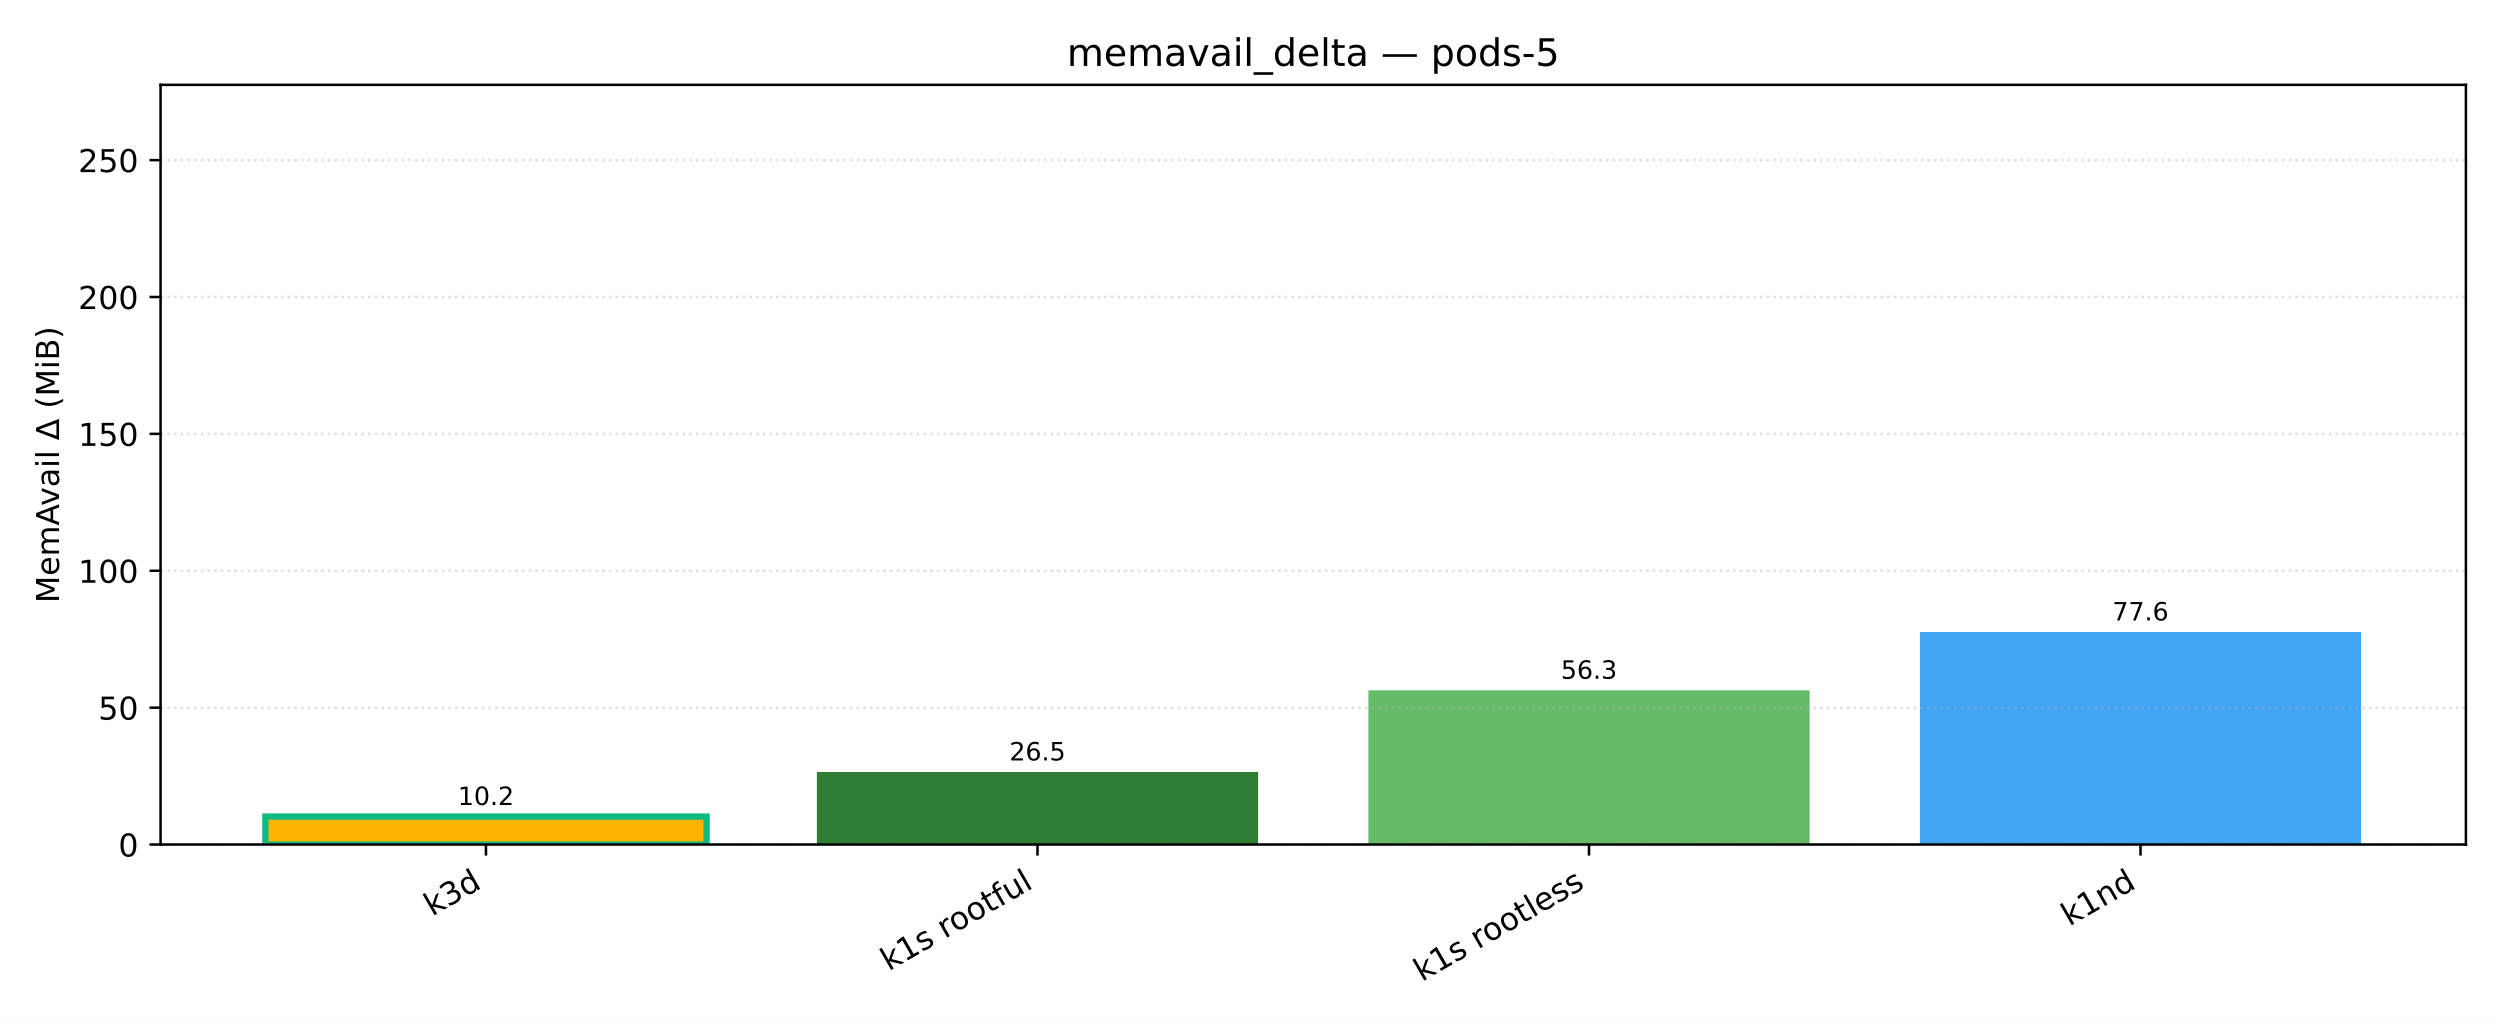
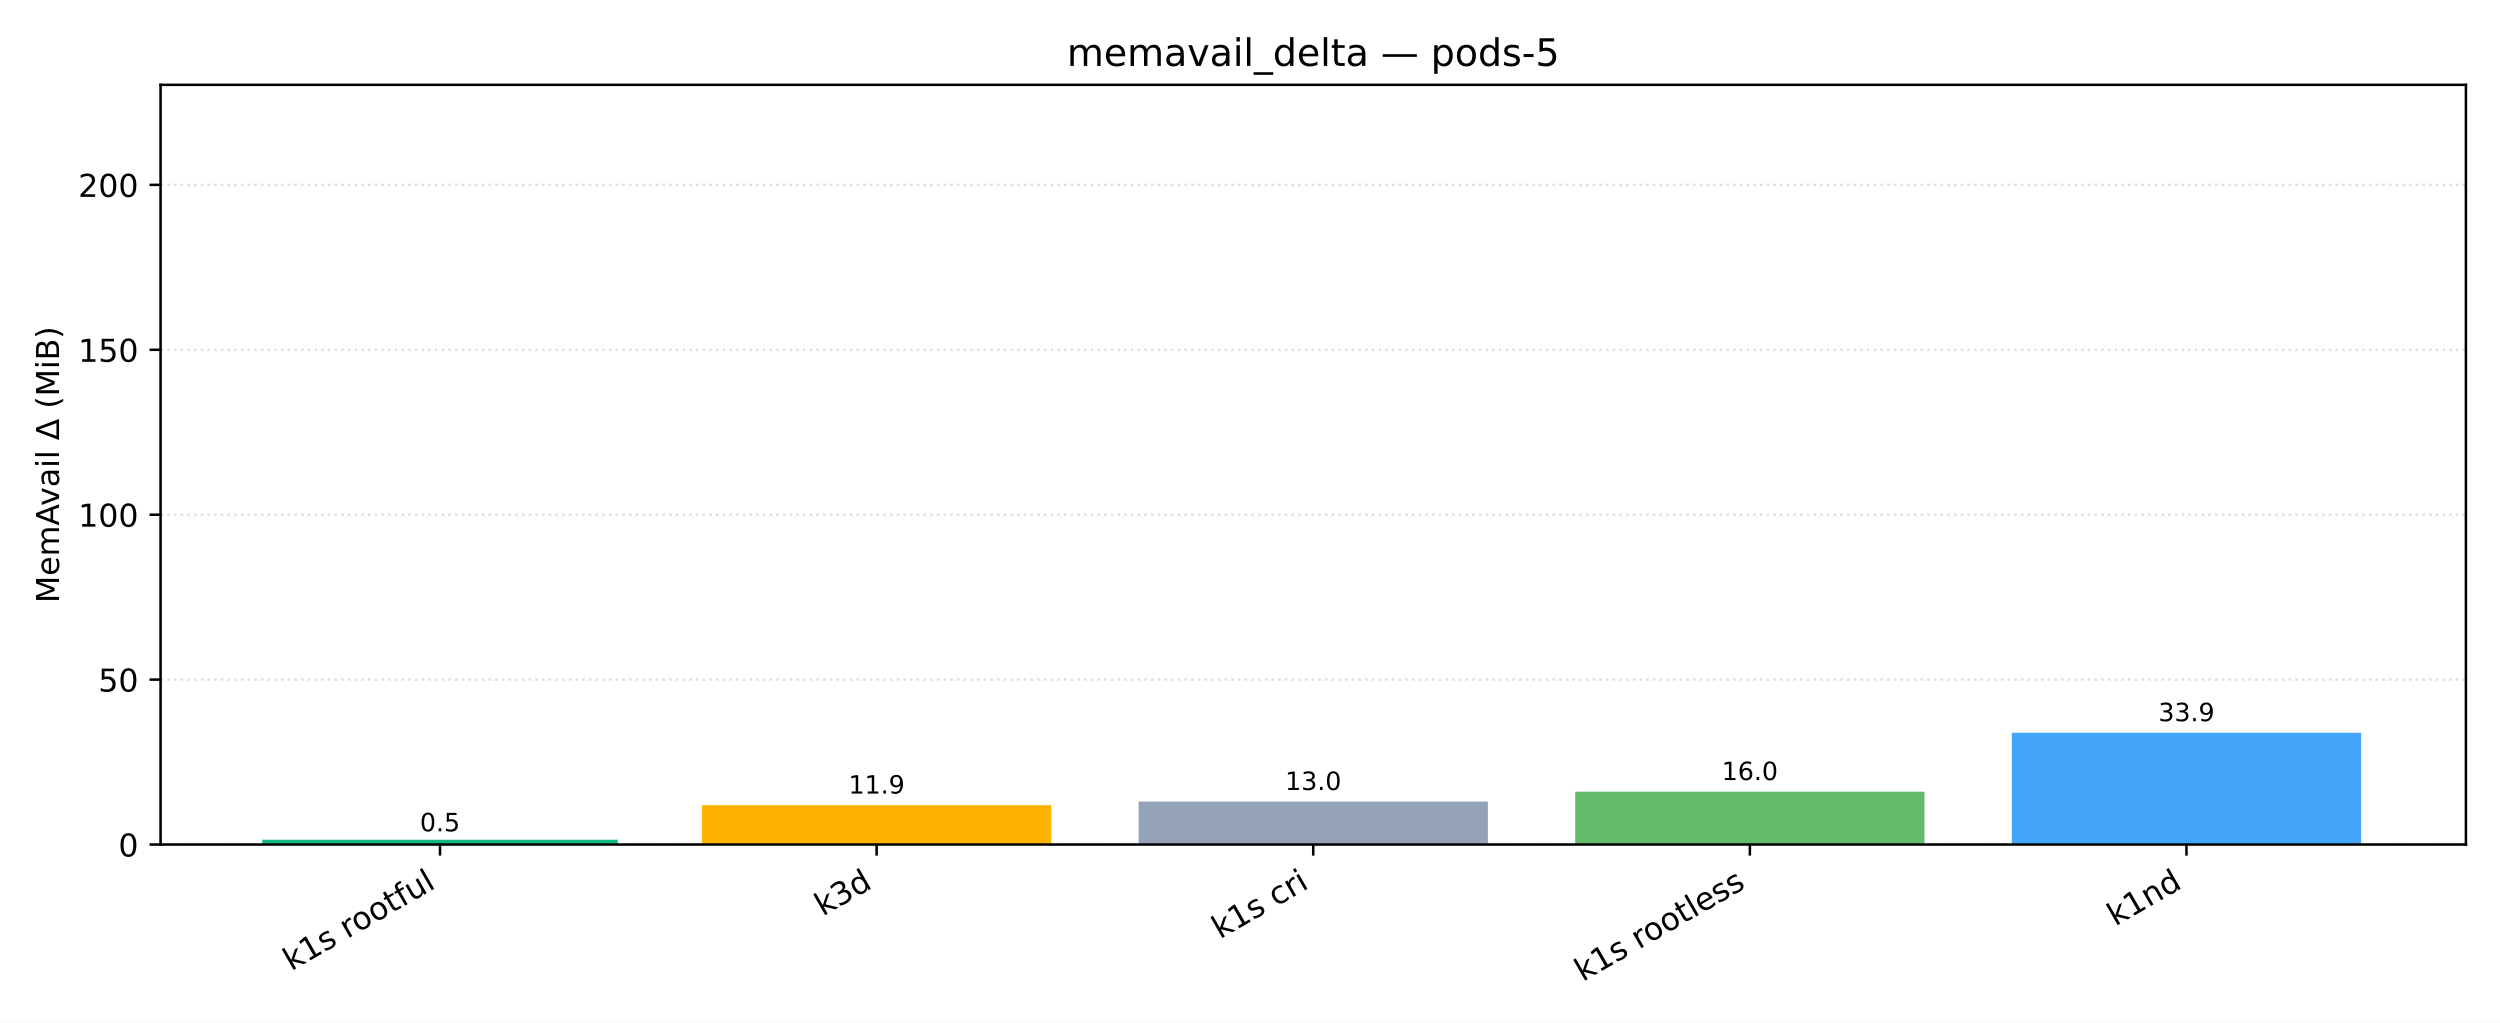
<svg xmlns="http://www.w3.org/2000/svg" xmlns:xlink="http://www.w3.org/1999/xlink" width="792pt" height="324pt" viewBox="0 0 792 324" version="1.1">
  <defs>
    <style type="text/css">*{stroke-linejoin: round; stroke-linecap: butt}</style>
  </defs>
  <g id="figure_1">
    <g id="patch_1">
      <path d="M 0 324  L 792 324  L 792 0  L 0 0  z " style="fill: #ffffff" />
    </g>
    <g id="axes_1">
      <g id="patch_2">
        <path d="M 50.87 267.545  L 781.2 267.545  L 781.2 26.88  L 50.87 26.88  z " style="fill: #ffffff" />
      </g>
      <g id="patch_3">
-         <path d="M 84.067 267.545  L 223.843 267.545  L 223.843 258.687  L 84.067 258.687  z " clip-path="url(#peb762f210e)" style="fill: #ffb300; stroke: #10b981; stroke-width: 2; stroke-linejoin: miter" />
+         <path d="M 84.067 267.545  L 194.723 267.545  L 194.723 267.023  L 84.067 267.023  z " clip-path="url(#pabe91f20bb)" style="fill: #2e7d32; stroke: #10b981; stroke-width: 2; stroke-linejoin: miter" />
      </g>
      <g id="patch_4">
-         <path d="M 258.787 267.545  L 398.563 267.545  L 398.563 244.57  L 258.787 244.57  z " clip-path="url(#peb762f210e)" style="fill: #2e7d32" />
+         <path d="M 222.387 267.545  L 333.043 267.545  L 333.043 255.072  L 222.387 255.072  z " clip-path="url(#pabe91f20bb)" style="fill: #ffb300" />
      </g>
      <g id="patch_5">
-         <path d="M 433.507 267.545  L 573.283 267.545  L 573.283 218.698  L 433.507 218.698  z " clip-path="url(#peb762f210e)" style="fill: #66bb6a" />
+         <path d="M 360.707 267.545  L 471.363 267.545  L 471.363 253.938  L 360.707 253.938  z " clip-path="url(#pabe91f20bb)" style="fill: #94a3b8" />
      </g>
      <g id="patch_6">
-         <path d="M 608.227 267.545  L 748.003 267.545  L 748.003 200.221  L 608.227 200.221  z " clip-path="url(#peb762f210e)" style="fill: #42a5f5" />
+         <path d="M 499.027 267.545  L 609.683 267.545  L 609.683 250.795  L 499.027 250.795  z " clip-path="url(#pabe91f20bb)" style="fill: #66bb6a" />
+       </g>
+       <g id="patch_7">
+         <path d="M 637.347 267.545  L 748.003 267.545  L 748.003 232.138  L 637.347 232.138  z " clip-path="url(#pabe91f20bb)" style="fill: #42a5f5" />
      </g>
      <g id="matplotlib.axis_1">
        <g id="xtick_1">
          <g id="line2d_1">
            <defs>
-               <path id="mb2fb240c3e" d="M 0 0  L 0 3.5  " style="stroke: #000000; stroke-width: 0.8" />
+               <path id="m0e31689d25" d="M 0 0  L 0 3.5  " style="stroke: #000000; stroke-width: 0.8" />
            </defs>
            <g>
-               <use xlink:href="#mb2fb240c3e" x="153.955" y="267.545" style="stroke: #000000; stroke-width: 0.8" />
+               <use xlink:href="#m0e31689d25" x="139.395" y="267.545" style="stroke: #000000; stroke-width: 0.8" />
            </g>
          </g>
          <g id="text_1">
-             <g transform="translate(136.8922 290.3767) rotate(-30) scale(0.1 -0.1)">
+             <g transform="translate(92.26486 307.7361) rotate(-30) scale(0.1 -0.1)">
              <defs>
                <path id="DejaVuSans-6b" d="M 581 4863  L 1159 4863  L 1159 1991  L 2875 3500  L 3609 3500  L 1753 1863  L 3688 0  L 2938 0  L 1159 1709  L 1159 0  L 581 0  L 581 4863  z " transform="scale(0.015625)" />
-                 <path id="DejaVuSans-33" d="M 2597 2516  Q 3050 2419 3304 2112  Q 3559 1806 3559 1356  Q 3559 666 3084 287  Q 2609 -91 1734 -91  Q 1441 -91 1130 -33  Q 819 25 488 141  L 488 750  Q 750 597 1062 519  Q 1375 441 1716 441  Q 2309 441 2620 675  Q 2931 909 2931 1356  Q 2931 1769 2642 2001  Q 2353 2234 1838 2234  L 1294 2234  L 1294 2753  L 1863 2753  Q 2328 2753 2575 2939  Q 2822 3125 2822 3475  Q 2822 3834 2567 4026  Q 2313 4219 1838 4219  Q 1578 4219 1281 4162  Q 984 4106 628 3988  L 628 4550  Q 988 4650 1302 4700  Q 1616 4750 1894 4750  Q 2613 4750 3031 4423  Q 3450 4097 3450 3541  Q 3450 3153 3228 2886  Q 3006 2619 2597 2516  z " transform="scale(0.015625)" />
-                 <path id="DejaVuSans-64" d="M 2906 2969  L 2906 4863  L 3481 4863  L 3481 0  L 2906 0  L 2906 525  Q 2725 213 2448 61  Q 2172 -91 1784 -91  Q 1150 -91 751 415  Q 353 922 353 1747  Q 353 2572 751 3078  Q 1150 3584 1784 3584  Q 2172 3584 2448 3432  Q 2725 3281 2906 2969  z M 947 1747  Q 947 1113 1208 752  Q 1469 391 1925 391  Q 2381 391 2643 752  Q 2906 1113 2906 1747  Q 2906 2381 2643 2742  Q 2381 3103 1925 3103  Q 1469 3103 1208 2742  Q 947 2381 947 1747  z " transform="scale(0.015625)" />
-               </defs>
-               <use xlink:href="#DejaVuSans-6b" />
-               <use xlink:href="#DejaVuSans-33" transform="translate(57.91016 0)" />
-               <use xlink:href="#DejaVuSans-64" transform="translate(121.5332 0)" />
-             </g>
-           </g>
-         </g>
-         <g id="xtick_2">
-           <g id="line2d_2">
-             <g>
-               <use xlink:href="#mb2fb240c3e" x="328.675" y="267.545" style="stroke: #000000; stroke-width: 0.8" />
-             </g>
-           </g>
-           <g id="text_2">
-             <g transform="translate(281.545 307.7361) rotate(-30) scale(0.1 -0.1)">
-               <defs>
                <path id="DejaVuSans-31" d="M 794 531  L 1825 531  L 1825 4091  L 703 3866  L 703 4441  L 1819 4666  L 2450 4666  L 2450 531  L 3481 531  L 3481 0  L 794 0  L 794 531  z " transform="scale(0.015625)" />
                <path id="DejaVuSans-73" d="M 2834 3397  L 2834 2853  Q 2591 2978 2328 3040  Q 2066 3103 1784 3103  Q 1356 3103 1142 2972  Q 928 2841 928 2578  Q 928 2378 1081 2264  Q 1234 2150 1697 2047  L 1894 2003  Q 2506 1872 2764 1633  Q 3022 1394 3022 966  Q 3022 478 2636 193  Q 2250 -91 1575 -91  Q 1294 -91 989 -36  Q 684 19 347 128  L 347 722  Q 666 556 975 473  Q 1284 391 1588 391  Q 1994 391 2212 530  Q 2431 669 2431 922  Q 2431 1156 2273 1281  Q 2116 1406 1581 1522  L 1381 1569  Q 847 1681 609 1914  Q 372 2147 372 2553  Q 372 3047 722 3315  Q 1072 3584 1716 3584  Q 2034 3584 2315 3537  Q 2597 3491 2834 3397  z " transform="scale(0.015625)" />
                <path id="DejaVuSans-20" transform="scale(0.015625)" />
                <path id="DejaVuSans-72" d="M 2631 2963  Q 2534 3019 2420 3045  Q 2306 3072 2169 3072  Q 1681 3072 1420 2755  Q 1159 2438 1159 1844  L 1159 0  L 581 0  L 581 3500  L 1159 3500  L 1159 2956  Q 1341 3275 1631 3429  Q 1922 3584 2338 3584  Q 2397 3584 2469 3576  Q 2541 3569 2628 3553  L 2631 2963  z " transform="scale(0.015625)" />
                <path id="DejaVuSans-6f" d="M 1959 3097  Q 1497 3097 1228 2736  Q 959 2375 959 1747  Q 959 1119 1226 758  Q 1494 397 1959 397  Q 2419 397 2687 759  Q 2956 1122 2956 1747  Q 2956 2369 2687 2733  Q 2419 3097 1959 3097  z M 1959 3584  Q 2709 3584 3137 3096  Q 3566 2609 3566 1747  Q 3566 888 3137 398  Q 2709 -91 1959 -91  Q 1206 -91 779 398  Q 353 888 353 1747  Q 353 2609 779 3096  Q 1206 3584 1959 3584  z " transform="scale(0.015625)" />
                <path id="DejaVuSans-74" d="M 1172 4494  L 1172 3500  L 2356 3500  L 2356 3053  L 1172 3053  L 1172 1153  Q 1172 725 1289 603  Q 1406 481 1766 481  L 2356 481  L 2356 0  L 1766 0  Q 1100 0 847 248  Q 594 497 594 1153  L 594 3053  L 172 3053  L 172 3500  L 594 3500  L 594 4494  L 1172 4494  z " transform="scale(0.015625)" />
                <path id="DejaVuSans-66" d="M 2375 4863  L 2375 4384  L 1825 4384  Q 1516 4384 1395 4259  Q 1275 4134 1275 3809  L 1275 3500  L 2222 3500  L 2222 3053  L 1275 3053  L 1275 0  L 697 0  L 697 3053  L 147 3053  L 147 3500  L 697 3500  L 697 3744  Q 697 4328 969 4595  Q 1241 4863 1831 4863  L 2375 4863  z " transform="scale(0.015625)" />
                <path id="DejaVuSans-75" d="M 544 1381  L 544 3500  L 1119 3500  L 1119 1403  Q 1119 906 1312 657  Q 1506 409 1894 409  Q 2359 409 2629 706  Q 2900 1003 2900 1516  L 2900 3500  L 3475 3500  L 3475 0  L 2900 0  L 2900 538  Q 2691 219 2414 64  Q 2138 -91 1772 -91  Q 1169 -91 856 284  Q 544 659 544 1381  z M 1991 3584  L 1991 3584  z " transform="scale(0.015625)" />
                <path id="DejaVuSans-6c" d="M 603 4863  L 1178 4863  L 1178 0  L 603 0  L 603 4863  z " transform="scale(0.015625)" />
              </defs>
              <use xlink:href="#DejaVuSans-6b" />
              <use xlink:href="#DejaVuSans-31" transform="translate(57.91016 0)" />
              <use xlink:href="#DejaVuSans-73" transform="translate(121.5332 0)" />
              <use xlink:href="#DejaVuSans-20" transform="translate(173.6328 0)" />
              <use xlink:href="#DejaVuSans-72" transform="translate(205.4199 0)" />
              <use xlink:href="#DejaVuSans-6f" transform="translate(244.2832 0)" />
              <use xlink:href="#DejaVuSans-6f" transform="translate(305.4648 0)" />
              <use xlink:href="#DejaVuSans-74" transform="translate(366.6465 0)" />
              <use xlink:href="#DejaVuSans-66" transform="translate(405.8555 0)" />
              <use xlink:href="#DejaVuSans-75" transform="translate(441.0605 0)" />
              <use xlink:href="#DejaVuSans-6c" transform="translate(504.4395 0)" />
            </g>
          </g>
        </g>
+         <g id="xtick_2">
+           <g id="line2d_2">
+             <g>
+               <use xlink:href="#m0e31689d25" x="277.715" y="267.545" style="stroke: #000000; stroke-width: 0.8" />
+             </g>
+           </g>
+           <g id="text_2">
+             <g transform="translate(260.6523 290.3767) rotate(-30) scale(0.1 -0.1)">
+               <defs>
+                 <path id="DejaVuSans-33" d="M 2597 2516  Q 3050 2419 3304 2112  Q 3559 1806 3559 1356  Q 3559 666 3084 287  Q 2609 -91 1734 -91  Q 1441 -91 1130 -33  Q 819 25 488 141  L 488 750  Q 750 597 1062 519  Q 1375 441 1716 441  Q 2309 441 2620 675  Q 2931 909 2931 1356  Q 2931 1769 2642 2001  Q 2353 2234 1838 2234  L 1294 2234  L 1294 2753  L 1863 2753  Q 2328 2753 2575 2939  Q 2822 3125 2822 3475  Q 2822 3834 2567 4026  Q 2313 4219 1838 4219  Q 1578 4219 1281 4162  Q 984 4106 628 3988  L 628 4550  Q 988 4650 1302 4700  Q 1616 4750 1894 4750  Q 2613 4750 3031 4423  Q 3450 4097 3450 3541  Q 3450 3153 3228 2886  Q 3006 2619 2597 2516  z " transform="scale(0.015625)" />
+                 <path id="DejaVuSans-64" d="M 2906 2969  L 2906 4863  L 3481 4863  L 3481 0  L 2906 0  L 2906 525  Q 2725 213 2448 61  Q 2172 -91 1784 -91  Q 1150 -91 751 415  Q 353 922 353 1747  Q 353 2572 751 3078  Q 1150 3584 1784 3584  Q 2172 3584 2448 3432  Q 2725 3281 2906 2969  z M 947 1747  Q 947 1113 1208 752  Q 1469 391 1925 391  Q 2381 391 2643 752  Q 2906 1113 2906 1747  Q 2906 2381 2643 2742  Q 2381 3103 1925 3103  Q 1469 3103 1208 2742  Q 947 2381 947 1747  z " transform="scale(0.015625)" />
+               </defs>
+               <use xlink:href="#DejaVuSans-6b" />
+               <use xlink:href="#DejaVuSans-33" transform="translate(57.91016 0)" />
+               <use xlink:href="#DejaVuSans-64" transform="translate(121.5332 0)" />
+             </g>
+           </g>
+         </g>
        <g id="xtick_3">
          <g id="line2d_3">
            <g>
-               <use xlink:href="#mb2fb240c3e" x="503.395" y="267.545" style="stroke: #000000; stroke-width: 0.8" />
+               <use xlink:href="#m0e31689d25" x="416.035" y="267.545" style="stroke: #000000; stroke-width: 0.8" />
            </g>
          </g>
          <g id="text_3">
-             <g transform="translate(450.4505 311.0931) rotate(-30) scale(0.1 -0.1)">
+             <g transform="translate(386.4786 297.59) rotate(-30) scale(0.1 -0.1)">
+               <defs>
+                 <path id="DejaVuSans-63" d="M 3122 3366  L 3122 2828  Q 2878 2963 2633 3030  Q 2388 3097 2138 3097  Q 1578 3097 1268 2742  Q 959 2388 959 1747  Q 959 1106 1268 751  Q 1578 397 2138 397  Q 2388 397 2633 464  Q 2878 531 3122 666  L 3122 134  Q 2881 22 2623 -34  Q 2366 -91 2075 -91  Q 1284 -91 818 406  Q 353 903 353 1747  Q 353 2603 823 3093  Q 1294 3584 2113 3584  Q 2378 3584 2631 3529  Q 2884 3475 3122 3366  z " transform="scale(0.015625)" />
+                 <path id="DejaVuSans-69" d="M 603 3500  L 1178 3500  L 1178 0  L 603 0  L 603 3500  z M 603 4863  L 1178 4863  L 1178 4134  L 603 4134  L 603 4863  z " transform="scale(0.015625)" />
+               </defs>
+               <use xlink:href="#DejaVuSans-6b" />
+               <use xlink:href="#DejaVuSans-31" transform="translate(57.91016 0)" />
+               <use xlink:href="#DejaVuSans-73" transform="translate(121.5332 0)" />
+               <use xlink:href="#DejaVuSans-20" transform="translate(173.6328 0)" />
+               <use xlink:href="#DejaVuSans-63" transform="translate(205.4199 0)" />
+               <use xlink:href="#DejaVuSans-72" transform="translate(260.4004 0)" />
+               <use xlink:href="#DejaVuSans-69" transform="translate(301.5137 0)" />
+             </g>
+           </g>
+         </g>
+         <g id="xtick_4">
+           <g id="line2d_4">
+             <g>
+               <use xlink:href="#m0e31689d25" x="554.355" y="267.545" style="stroke: #000000; stroke-width: 0.8" />
+             </g>
+           </g>
+           <g id="text_4">
+             <g transform="translate(501.4105 311.0931) rotate(-30) scale(0.1 -0.1)">
              <defs>
                <path id="DejaVuSans-65" d="M 3597 1894  L 3597 1613  L 953 1613  Q 991 1019 1311 708  Q 1631 397 2203 397  Q 2534 397 2845 478  Q 3156 559 3463 722  L 3463 178  Q 3153 47 2828 -22  Q 2503 -91 2169 -91  Q 1331 -91 842 396  Q 353 884 353 1716  Q 353 2575 817 3079  Q 1281 3584 2069 3584  Q 2775 3584 3186 3129  Q 3597 2675 3597 1894  z M 3022 2063  Q 3016 2534 2758 2815  Q 2500 3097 2075 3097  Q 1594 3097 1305 2825  Q 1016 2553 972 2059  L 3022 2063  z " transform="scale(0.015625)" />
              </defs>
              <use xlink:href="#DejaVuSans-6b" />
              <use xlink:href="#DejaVuSans-31" transform="translate(57.91016 0)" />
              <use xlink:href="#DejaVuSans-73" transform="translate(121.5332 0)" />
              <use xlink:href="#DejaVuSans-20" transform="translate(173.6328 0)" />
              <use xlink:href="#DejaVuSans-72" transform="translate(205.4199 0)" />
              <use xlink:href="#DejaVuSans-6f" transform="translate(244.2832 0)" />
              <use xlink:href="#DejaVuSans-6f" transform="translate(305.4648 0)" />
              <use xlink:href="#DejaVuSans-74" transform="translate(366.6465 0)" />
              <use xlink:href="#DejaVuSans-6c" transform="translate(405.8555 0)" />
              <use xlink:href="#DejaVuSans-65" transform="translate(433.6387 0)" />
              <use xlink:href="#DejaVuSans-73" transform="translate(495.1621 0)" />
              <use xlink:href="#DejaVuSans-73" transform="translate(547.2617 0)" />
            </g>
          </g>
        </g>
-         <g id="xtick_4">
-           <g id="line2d_4">
-             <g>
-               <use xlink:href="#mb2fb240c3e" x="678.115" y="267.545" style="stroke: #000000; stroke-width: 0.8" />
-             </g>
-           </g>
-           <g id="text_4">
-             <g transform="translate(655.564 293.5454) rotate(-30) scale(0.1 -0.1)">
+         <g id="xtick_5">
+           <g id="line2d_5">
+             <g>
+               <use xlink:href="#m0e31689d25" x="692.675" y="267.545" style="stroke: #000000; stroke-width: 0.8" />
+             </g>
+           </g>
+           <g id="text_5">
+             <g transform="translate(670.124 293.5454) rotate(-30) scale(0.1 -0.1)">
              <defs>
                <path id="DejaVuSans-6e" d="M 3513 2113  L 3513 0  L 2938 0  L 2938 2094  Q 2938 2591 2744 2837  Q 2550 3084 2163 3084  Q 1697 3084 1428 2787  Q 1159 2491 1159 1978  L 1159 0  L 581 0  L 581 3500  L 1159 3500  L 1159 2956  Q 1366 3272 1645 3428  Q 1925 3584 2291 3584  Q 2894 3584 3203 3211  Q 3513 2838 3513 2113  z " transform="scale(0.015625)" />
              </defs>
              <use xlink:href="#DejaVuSans-6b" />
              <use xlink:href="#DejaVuSans-31" transform="translate(57.91016 0)" />
              <use xlink:href="#DejaVuSans-6e" transform="translate(121.5332 0)" />
              <use xlink:href="#DejaVuSans-64" transform="translate(184.9121 0)" />
            </g>
          </g>
        </g>
      </g>
      <g id="matplotlib.axis_2">
        <g id="ytick_1">
-           <g id="line2d_5">
-             <path d="M 50.87 267.545  L 781.2 267.545  " clip-path="url(#peb762f210e)" style="fill: none; stroke-dasharray: 0.8,1.32; stroke-dashoffset: 0; stroke: #b0b0b0; stroke-opacity: 0.4; stroke-width: 0.8" />
-           </g>
          <g id="line2d_6">
+             <path d="M 50.87 267.545  L 781.2 267.545  " clip-path="url(#pabe91f20bb)" style="fill: none; stroke-dasharray: 0.8,1.32; stroke-dashoffset: 0; stroke: #b0b0b0; stroke-opacity: 0.4; stroke-width: 0.8" />
+           </g>
+           <g id="line2d_7">
            <defs>
-               <path id="m8f37c311a7" d="M 0 0  L -3.5 0  " style="stroke: #000000; stroke-width: 0.8" />
+               <path id="ma78c0d7825" d="M 0 0  L -3.5 0  " style="stroke: #000000; stroke-width: 0.8" />
            </defs>
            <g>
-               <use xlink:href="#m8f37c311a7" x="50.87" y="267.545" style="stroke: #000000; stroke-width: 0.8" />
-             </g>
-           </g>
-           <g id="text_5">
+               <use xlink:href="#ma78c0d7825" x="50.87" y="267.545" style="stroke: #000000; stroke-width: 0.8" />
+             </g>
+           </g>
+           <g id="text_6">
            <g transform="translate(37.5075 271.3447) scale(0.1 -0.1)">
              <defs>
                <path id="DejaVuSans-30" d="M 2034 4250  Q 1547 4250 1301 3770  Q 1056 3291 1056 2328  Q 1056 1369 1301 889  Q 1547 409 2034 409  Q 2525 409 2770 889  Q 3016 1369 3016 2328  Q 3016 3291 2770 3770  Q 2525 4250 2034 4250  z M 2034 4750  Q 2819 4750 3233 4129  Q 3647 3509 3647 2328  Q 3647 1150 3233 529  Q 2819 -91 2034 -91  Q 1250 -91 836 529  Q 422 1150 422 2328  Q 422 3509 836 4129  Q 1250 4750 2034 4750  z " transform="scale(0.015625)" />
              </defs>
              <use xlink:href="#DejaVuSans-30" />
            </g>
          </g>
        </g>
        <g id="ytick_2">
-           <g id="line2d_7">
-             <path d="M 50.87 224.182  L 781.2 224.182  " clip-path="url(#peb762f210e)" style="fill: none; stroke-dasharray: 0.8,1.32; stroke-dashoffset: 0; stroke: #b0b0b0; stroke-opacity: 0.4; stroke-width: 0.8" />
-           </g>
          <g id="line2d_8">
-             <g>
-               <use xlink:href="#m8f37c311a7" x="50.87" y="224.182" style="stroke: #000000; stroke-width: 0.8" />
-             </g>
-           </g>
-           <g id="text_6">
-             <g transform="translate(31.145 227.9815) scale(0.1 -0.1)">
+             <path d="M 50.87 215.302  L 781.2 215.302  " clip-path="url(#pabe91f20bb)" style="fill: none; stroke-dasharray: 0.8,1.32; stroke-dashoffset: 0; stroke: #b0b0b0; stroke-opacity: 0.4; stroke-width: 0.8" />
+           </g>
+           <g id="line2d_9">
+             <g>
+               <use xlink:href="#ma78c0d7825" x="50.87" y="215.302" style="stroke: #000000; stroke-width: 0.8" />
+             </g>
+           </g>
+           <g id="text_7">
+             <g transform="translate(31.145 219.1015) scale(0.1 -0.1)">
              <defs>
                <path id="DejaVuSans-35" d="M 691 4666  L 3169 4666  L 3169 4134  L 1269 4134  L 1269 2991  Q 1406 3038 1543 3061  Q 1681 3084 1819 3084  Q 2600 3084 3056 2656  Q 3513 2228 3513 1497  Q 3513 744 3044 326  Q 2575 -91 1722 -91  Q 1428 -91 1123 -41  Q 819 9 494 109  L 494 744  Q 775 591 1075 516  Q 1375 441 1709 441  Q 2250 441 2565 725  Q 2881 1009 2881 1497  Q 2881 1984 2565 2268  Q 2250 2553 1709 2553  Q 1456 2553 1204 2497  Q 953 2441 691 2322  L 691 4666  z " transform="scale(0.015625)" />
              </defs>
              <use xlink:href="#DejaVuSans-35" />
              <use xlink:href="#DejaVuSans-30" transform="translate(63.62305 0)" />
            </g>
          </g>
        </g>
        <g id="ytick_3">
-           <g id="line2d_9">
-             <path d="M 50.87 180.819  L 781.2 180.819  " clip-path="url(#peb762f210e)" style="fill: none; stroke-dasharray: 0.8,1.32; stroke-dashoffset: 0; stroke: #b0b0b0; stroke-opacity: 0.4; stroke-width: 0.8" />
-           </g>
          <g id="line2d_10">
-             <g>
-               <use xlink:href="#m8f37c311a7" x="50.87" y="180.819" style="stroke: #000000; stroke-width: 0.8" />
-             </g>
-           </g>
-           <g id="text_7">
-             <g transform="translate(24.7825 184.6184) scale(0.1 -0.1)">
+             <path d="M 50.87 163.059  L 781.2 163.059  " clip-path="url(#pabe91f20bb)" style="fill: none; stroke-dasharray: 0.8,1.32; stroke-dashoffset: 0; stroke: #b0b0b0; stroke-opacity: 0.4; stroke-width: 0.8" />
+           </g>
+           <g id="line2d_11">
+             <g>
+               <use xlink:href="#ma78c0d7825" x="50.87" y="163.059" style="stroke: #000000; stroke-width: 0.8" />
+             </g>
+           </g>
+           <g id="text_8">
+             <g transform="translate(24.7825 166.8584) scale(0.1 -0.1)">
              <use xlink:href="#DejaVuSans-31" />
              <use xlink:href="#DejaVuSans-30" transform="translate(63.62305 0)" />
              <use xlink:href="#DejaVuSans-30" transform="translate(127.2461 0)" />
            </g>
          </g>
        </g>
        <g id="ytick_4">
-           <g id="line2d_11">
-             <path d="M 50.87 137.456  L 781.2 137.456  " clip-path="url(#peb762f210e)" style="fill: none; stroke-dasharray: 0.8,1.32; stroke-dashoffset: 0; stroke: #b0b0b0; stroke-opacity: 0.4; stroke-width: 0.8" />
-           </g>
          <g id="line2d_12">
-             <g>
-               <use xlink:href="#m8f37c311a7" x="50.87" y="137.456" style="stroke: #000000; stroke-width: 0.8" />
-             </g>
-           </g>
-           <g id="text_8">
-             <g transform="translate(24.7825 141.2552) scale(0.1 -0.1)">
+             <path d="M 50.87 110.816  L 781.2 110.816  " clip-path="url(#pabe91f20bb)" style="fill: none; stroke-dasharray: 0.8,1.32; stroke-dashoffset: 0; stroke: #b0b0b0; stroke-opacity: 0.4; stroke-width: 0.8" />
+           </g>
+           <g id="line2d_13">
+             <g>
+               <use xlink:href="#ma78c0d7825" x="50.87" y="110.816" style="stroke: #000000; stroke-width: 0.8" />
+             </g>
+           </g>
+           <g id="text_9">
+             <g transform="translate(24.7825 114.6152) scale(0.1 -0.1)">
              <use xlink:href="#DejaVuSans-31" />
              <use xlink:href="#DejaVuSans-35" transform="translate(63.62305 0)" />
              <use xlink:href="#DejaVuSans-30" transform="translate(127.2461 0)" />
            </g>
          </g>
        </g>
        <g id="ytick_5">
-           <g id="line2d_13">
-             <path d="M 50.87 94.093  L 781.2 94.093  " clip-path="url(#peb762f210e)" style="fill: none; stroke-dasharray: 0.8,1.32; stroke-dashoffset: 0; stroke: #b0b0b0; stroke-opacity: 0.4; stroke-width: 0.8" />
-           </g>
          <g id="line2d_14">
-             <g>
-               <use xlink:href="#m8f37c311a7" x="50.87" y="94.093" style="stroke: #000000; stroke-width: 0.8" />
-             </g>
-           </g>
-           <g id="text_9">
-             <g transform="translate(24.7825 97.8921) scale(0.1 -0.1)">
+             <path d="M 50.87 58.573  L 781.2 58.573  " clip-path="url(#pabe91f20bb)" style="fill: none; stroke-dasharray: 0.8,1.32; stroke-dashoffset: 0; stroke: #b0b0b0; stroke-opacity: 0.4; stroke-width: 0.8" />
+           </g>
+           <g id="line2d_15">
+             <g>
+               <use xlink:href="#ma78c0d7825" x="50.87" y="58.573" style="stroke: #000000; stroke-width: 0.8" />
+             </g>
+           </g>
+           <g id="text_10">
+             <g transform="translate(24.7825 62.37204) scale(0.1 -0.1)">
              <defs>
                <path id="DejaVuSans-32" d="M 1228 531  L 3431 531  L 3431 0  L 469 0  L 469 531  Q 828 903 1448 1529  Q 2069 2156 2228 2338  Q 2531 2678 2651 2914  Q 2772 3150 2772 3378  Q 2772 3750 2511 3984  Q 2250 4219 1831 4219  Q 1534 4219 1204 4116  Q 875 4013 500 3803  L 500 4441  Q 881 4594 1212 4672  Q 1544 4750 1819 4750  Q 2544 4750 2975 4387  Q 3406 4025 3406 3419  Q 3406 3131 3298 2873  Q 3191 2616 2906 2266  Q 2828 2175 2409 1742  Q 1991 1309 1228 531  z " transform="scale(0.015625)" />
              </defs>
              <use xlink:href="#DejaVuSans-32" />
              <use xlink:href="#DejaVuSans-30" transform="translate(63.62305 0)" />
-               <use xlink:href="#DejaVuSans-30" transform="translate(127.2461 0)" />
-             </g>
-           </g>
-         </g>
-         <g id="ytick_6">
-           <g id="line2d_15">
-             <path d="M 50.87 50.73  L 781.2 50.73  " clip-path="url(#peb762f210e)" style="fill: none; stroke-dasharray: 0.8,1.32; stroke-dashoffset: 0; stroke: #b0b0b0; stroke-opacity: 0.4; stroke-width: 0.8" />
-           </g>
-           <g id="line2d_16">
-             <g>
-               <use xlink:href="#m8f37c311a7" x="50.87" y="50.73" style="stroke: #000000; stroke-width: 0.8" />
-             </g>
-           </g>
-           <g id="text_10">
-             <g transform="translate(24.7825 54.52895) scale(0.1 -0.1)">
-               <use xlink:href="#DejaVuSans-32" />
-               <use xlink:href="#DejaVuSans-35" transform="translate(63.62305 0)" />
              <use xlink:href="#DejaVuSans-30" transform="translate(127.2461 0)" />
            </g>
          </g>
        </g>
        <g id="text_11">
          <g transform="translate(18.70281 191.0354) rotate(-90) scale(0.1 -0.1)">
            <defs>
              <path id="DejaVuSans-4d" d="M 628 4666  L 1569 4666  L 2759 1491  L 3956 4666  L 4897 4666  L 4897 0  L 4281 0  L 4281 4097  L 3078 897  L 2444 897  L 1241 4097  L 1241 0  L 628 0  L 628 4666  z " transform="scale(0.015625)" />
              <path id="DejaVuSans-6d" d="M 3328 2828  Q 3544 3216 3844 3400  Q 4144 3584 4550 3584  Q 5097 3584 5394 3201  Q 5691 2819 5691 2113  L 5691 0  L 5113 0  L 5113 2094  Q 5113 2597 4934 2840  Q 4756 3084 4391 3084  Q 3944 3084 3684 2787  Q 3425 2491 3425 1978  L 3425 0  L 2847 0  L 2847 2094  Q 2847 2600 2669 2842  Q 2491 3084 2119 3084  Q 1678 3084 1418 2786  Q 1159 2488 1159 1978  L 1159 0  L 581 0  L 581 3500  L 1159 3500  L 1159 2956  Q 1356 3278 1631 3431  Q 1906 3584 2284 3584  Q 2666 3584 2933 3390  Q 3200 3197 3328 2828  z " transform="scale(0.015625)" />
              <path id="DejaVuSans-41" d="M 2188 4044  L 1331 1722  L 3047 1722  L 2188 4044  z M 1831 4666  L 2547 4666  L 4325 0  L 3669 0  L 3244 1197  L 1141 1197  L 716 0  L 50 0  L 1831 4666  z " transform="scale(0.015625)" />
              <path id="DejaVuSans-76" d="M 191 3500  L 800 3500  L 1894 563  L 2988 3500  L 3597 3500  L 2284 0  L 1503 0  L 191 3500  z " transform="scale(0.015625)" />
              <path id="DejaVuSans-61" d="M 2194 1759  Q 1497 1759 1228 1600  Q 959 1441 959 1056  Q 959 750 1161 570  Q 1363 391 1709 391  Q 2188 391 2477 730  Q 2766 1069 2766 1631  L 2766 1759  L 2194 1759  z M 3341 1997  L 3341 0  L 2766 0  L 2766 531  Q 2569 213 2275 61  Q 1981 -91 1556 -91  Q 1019 -91 701 211  Q 384 513 384 1019  Q 384 1609 779 1909  Q 1175 2209 1959 2209  L 2766 2209  L 2766 2266  Q 2766 2663 2505 2880  Q 2244 3097 1772 3097  Q 1472 3097 1187 3025  Q 903 2953 641 2809  L 641 3341  Q 956 3463 1253 3523  Q 1550 3584 1831 3584  Q 2591 3584 2966 3190  Q 3341 2797 3341 1997  z " transform="scale(0.015625)" />
-               <path id="DejaVuSans-69" d="M 603 3500  L 1178 3500  L 1178 0  L 603 0  L 603 3500  z M 603 4863  L 1178 4863  L 1178 4134  L 603 4134  L 603 4863  z " transform="scale(0.015625)" />
              <path id="DejaVuSans-394" d="M 2188 4044  L 906 525  L 3472 525  L 2188 4044  z M 50 0  L 1831 4666  L 2547 4666  L 4325 0  L 50 0  z " transform="scale(0.015625)" />
              <path id="DejaVuSans-28" d="M 1984 4856  Q 1566 4138 1362 3434  Q 1159 2731 1159 2009  Q 1159 1288 1364 580  Q 1569 -128 1984 -844  L 1484 -844  Q 1016 -109 783 600  Q 550 1309 550 2009  Q 550 2706 781 3412  Q 1013 4119 1484 4856  L 1984 4856  z " transform="scale(0.015625)" />
              <path id="DejaVuSans-42" d="M 1259 2228  L 1259 519  L 2272 519  Q 2781 519 3026 730  Q 3272 941 3272 1375  Q 3272 1813 3026 2020  Q 2781 2228 2272 2228  L 1259 2228  z M 1259 4147  L 1259 2741  L 2194 2741  Q 2656 2741 2882 2914  Q 3109 3088 3109 3444  Q 3109 3797 2882 3972  Q 2656 4147 2194 4147  L 1259 4147  z M 628 4666  L 2241 4666  Q 2963 4666 3353 4366  Q 3744 4066 3744 3513  Q 3744 3084 3544 2831  Q 3344 2578 2956 2516  Q 3422 2416 3680 2098  Q 3938 1781 3938 1306  Q 3938 681 3513 340  Q 3088 0 2303 0  L 628 0  L 628 4666  z " transform="scale(0.015625)" />
              <path id="DejaVuSans-29" d="M 513 4856  L 1013 4856  Q 1481 4119 1714 3412  Q 1947 2706 1947 2009  Q 1947 1309 1714 600  Q 1481 -109 1013 -844  L 513 -844  Q 928 -128 1133 580  Q 1338 1288 1338 2009  Q 1338 2731 1133 3434  Q 928 4138 513 4856  z " transform="scale(0.015625)" />
            </defs>
            <use xlink:href="#DejaVuSans-4d" />
            <use xlink:href="#DejaVuSans-65" transform="translate(86.2793 0)" />
            <use xlink:href="#DejaVuSans-6d" transform="translate(147.8027 0)" />
            <use xlink:href="#DejaVuSans-41" transform="translate(245.2148 0)" />
            <use xlink:href="#DejaVuSans-76" transform="translate(307.748 0)" />
            <use xlink:href="#DejaVuSans-61" transform="translate(366.9277 0)" />
            <use xlink:href="#DejaVuSans-69" transform="translate(428.207 0)" />
            <use xlink:href="#DejaVuSans-6c" transform="translate(455.9902 0)" />
            <use xlink:href="#DejaVuSans-20" transform="translate(483.7734 0)" />
            <use xlink:href="#DejaVuSans-394" transform="translate(515.5605 0)" />
            <use xlink:href="#DejaVuSans-20" transform="translate(583.9688 0)" />
            <use xlink:href="#DejaVuSans-28" transform="translate(615.7559 0)" />
            <use xlink:href="#DejaVuSans-4d" transform="translate(654.7695 0)" />
            <use xlink:href="#DejaVuSans-69" transform="translate(741.0488 0)" />
            <use xlink:href="#DejaVuSans-42" transform="translate(768.832 0)" />
            <use xlink:href="#DejaVuSans-29" transform="translate(837.4355 0)" />
          </g>
        </g>
      </g>
-       <g id="patch_7">
+       <g id="patch_8">
        <path d="M 50.87 267.545  L 50.87 26.88  " style="fill: none; stroke: #000000; stroke-width: 0.8; stroke-linejoin: miter; stroke-linecap: square" />
      </g>
-       <g id="patch_8">
+       <g id="patch_9">
        <path d="M 781.2 267.545  L 781.2 26.88  " style="fill: none; stroke: #000000; stroke-width: 0.8; stroke-linejoin: miter; stroke-linecap: square" />
      </g>
-       <g id="patch_9">
+       <g id="patch_10">
        <path d="M 50.87 267.545  L 781.2 267.545  " style="fill: none; stroke: #000000; stroke-width: 0.8; stroke-linejoin: miter; stroke-linecap: square" />
      </g>
-       <g id="patch_10">
+       <g id="patch_11">
        <path d="M 50.87 26.88  L 781.2 26.88  " style="fill: none; stroke: #000000; stroke-width: 0.8; stroke-linejoin: miter; stroke-linecap: square" />
      </g>
      <g id="text_12">
-         <g transform="translate(145.0486 255.0228) scale(0.08 -0.08)">
+         <g transform="translate(133.0336 263.3593) scale(0.08 -0.08)">
          <defs>
            <path id="DejaVuSans-2e" d="M 684 794  L 1344 794  L 1344 0  L 684 0  L 684 794  z " transform="scale(0.015625)" />
          </defs>
+           <use xlink:href="#DejaVuSans-30" />
+           <use xlink:href="#DejaVuSans-2e" transform="translate(63.62305 0)" />
+           <use xlink:href="#DejaVuSans-35" transform="translate(95.41016 0)" />
+         </g>
+       </g>
+       <g id="text_13">
+         <g transform="translate(268.8087 251.4087) scale(0.08 -0.08)">
+           <defs>
+             <path id="DejaVuSans-39" d="M 703 97  L 703 672  Q 941 559 1184 500  Q 1428 441 1663 441  Q 2288 441 2617 861  Q 2947 1281 2994 2138  Q 2813 1869 2534 1725  Q 2256 1581 1919 1581  Q 1219 1581 811 2004  Q 403 2428 403 3163  Q 403 3881 828 4315  Q 1253 4750 1959 4750  Q 2769 4750 3195 4129  Q 3622 3509 3622 2328  Q 3622 1225 3098 567  Q 2575 -91 1691 -91  Q 1453 -91 1209 -44  Q 966 3 703 97  z M 1959 2075  Q 2384 2075 2632 2365  Q 2881 2656 2881 3163  Q 2881 3666 2632 3958  Q 2384 4250 1959 4250  Q 1534 4250 1286 3958  Q 1038 3666 1038 3163  Q 1038 2656 1286 2365  Q 1534 2075 1959 2075  z " transform="scale(0.015625)" />
+           </defs>
          <use xlink:href="#DejaVuSans-31" />
-           <use xlink:href="#DejaVuSans-30" transform="translate(63.62305 0)" />
+           <use xlink:href="#DejaVuSans-31" transform="translate(63.62305 0)" />
          <use xlink:href="#DejaVuSans-2e" transform="translate(127.2461 0)" />
-           <use xlink:href="#DejaVuSans-32" transform="translate(159.0332 0)" />
-         </g>
-       </g>
-       <g id="text_13">
-         <g transform="translate(319.7687 240.906) scale(0.08 -0.08)">
+           <use xlink:href="#DejaVuSans-39" transform="translate(159.0332 0)" />
+         </g>
+       </g>
+       <g id="text_14">
+         <g transform="translate(407.1288 250.274) scale(0.08 -0.08)">
+           <use xlink:href="#DejaVuSans-31" />
+           <use xlink:href="#DejaVuSans-33" transform="translate(63.62305 0)" />
+           <use xlink:href="#DejaVuSans-2e" transform="translate(127.2461 0)" />
+           <use xlink:href="#DejaVuSans-30" transform="translate(159.0332 0)" />
+         </g>
+       </g>
+       <g id="text_15">
+         <g transform="translate(545.4488 247.1313) scale(0.08 -0.08)">
          <defs>
            <path id="DejaVuSans-36" d="M 2113 2584  Q 1688 2584 1439 2293  Q 1191 2003 1191 1497  Q 1191 994 1439 701  Q 1688 409 2113 409  Q 2538 409 2786 701  Q 3034 994 3034 1497  Q 3034 2003 2786 2293  Q 2538 2584 2113 2584  z M 3366 4563  L 3366 3988  Q 3128 4100 2886 4159  Q 2644 4219 2406 4219  Q 1781 4219 1451 3797  Q 1122 3375 1075 2522  Q 1259 2794 1537 2939  Q 1816 3084 2150 3084  Q 2853 3084 3261 2657  Q 3669 2231 3669 1497  Q 3669 778 3244 343  Q 2819 -91 2113 -91  Q 1303 -91 875 529  Q 447 1150 447 2328  Q 447 3434 972 4092  Q 1497 4750 2381 4750  Q 2619 4750 2861 4703  Q 3103 4656 3366 4563  z " transform="scale(0.015625)" />
          </defs>
-           <use xlink:href="#DejaVuSans-32" />
+           <use xlink:href="#DejaVuSans-31" />
          <use xlink:href="#DejaVuSans-36" transform="translate(63.62305 0)" />
          <use xlink:href="#DejaVuSans-2e" transform="translate(127.2461 0)" />
-           <use xlink:href="#DejaVuSans-35" transform="translate(159.0332 0)" />
-         </g>
-       </g>
-       <g id="text_14">
-         <g transform="translate(494.4888 215.0338) scale(0.08 -0.08)">
-           <use xlink:href="#DejaVuSans-35" />
-           <use xlink:href="#DejaVuSans-36" transform="translate(63.62305 0)" />
+           <use xlink:href="#DejaVuSans-30" transform="translate(159.0332 0)" />
+         </g>
+       </g>
+       <g id="text_16">
+         <g transform="translate(683.7689 228.4747) scale(0.08 -0.08)">
+           <use xlink:href="#DejaVuSans-33" />
+           <use xlink:href="#DejaVuSans-33" transform="translate(63.62305 0)" />
          <use xlink:href="#DejaVuSans-2e" transform="translate(127.2461 0)" />
-           <use xlink:href="#DejaVuSans-33" transform="translate(159.0332 0)" />
-         </g>
-       </g>
-       <g id="text_15">
-         <g transform="translate(669.2089 196.557) scale(0.08 -0.08)">
-           <defs>
-             <path id="DejaVuSans-37" d="M 525 4666  L 3525 4666  L 3525 4397  L 1831 0  L 1172 0  L 2766 4134  L 525 4134  L 525 4666  z " transform="scale(0.015625)" />
-           </defs>
-           <use xlink:href="#DejaVuSans-37" />
-           <use xlink:href="#DejaVuSans-37" transform="translate(63.62305 0)" />
-           <use xlink:href="#DejaVuSans-2e" transform="translate(127.2461 0)" />
-           <use xlink:href="#DejaVuSans-36" transform="translate(159.0332 0)" />
-         </g>
-       </g>
-       <g id="text_16">
+           <use xlink:href="#DejaVuSans-39" transform="translate(159.0332 0)" />
+         </g>
+       </g>
+       <g id="text_17">
        <g transform="translate(338.0078 20.88) scale(0.12 -0.12)">
          <defs>
            <path id="DejaVuSans-5f" d="M 3263 -1063  L 3263 -1509  L -63 -1509  L -63 -1063  L 3263 -1063  z " transform="scale(0.015625)" />
            <path id="DejaVuSans-2014" d="M 313 1978  L 6088 1978  L 6088 1528  L 313 1528  L 313 1978  z " transform="scale(0.015625)" />
            <path id="DejaVuSans-70" d="M 1159 525  L 1159 -1331  L 581 -1331  L 581 3500  L 1159 3500  L 1159 2969  Q 1341 3281 1617 3432  Q 1894 3584 2278 3584  Q 2916 3584 3314 3078  Q 3713 2572 3713 1747  Q 3713 922 3314 415  Q 2916 -91 2278 -91  Q 1894 -91 1617 61  Q 1341 213 1159 525  z M 3116 1747  Q 3116 2381 2855 2742  Q 2594 3103 2138 3103  Q 1681 3103 1420 2742  Q 1159 2381 1159 1747  Q 1159 1113 1420 752  Q 1681 391 2138 391  Q 2594 391 2855 752  Q 3116 1113 3116 1747  z " transform="scale(0.015625)" />
            <path id="DejaVuSans-2d" d="M 313 2009  L 1997 2009  L 1997 1497  L 313 1497  L 313 2009  z " transform="scale(0.015625)" />
          </defs>
          <use xlink:href="#DejaVuSans-6d" />
          <use xlink:href="#DejaVuSans-65" transform="translate(97.41211 0)" />
          <use xlink:href="#DejaVuSans-6d" transform="translate(158.9355 0)" />
          <use xlink:href="#DejaVuSans-61" transform="translate(256.3477 0)" />
          <use xlink:href="#DejaVuSans-76" transform="translate(317.627 0)" />
          <use xlink:href="#DejaVuSans-61" transform="translate(376.8066 0)" />
          <use xlink:href="#DejaVuSans-69" transform="translate(438.0859 0)" />
          <use xlink:href="#DejaVuSans-6c" transform="translate(465.8691 0)" />
          <use xlink:href="#DejaVuSans-5f" transform="translate(493.6523 0)" />
          <use xlink:href="#DejaVuSans-64" transform="translate(543.6523 0)" />
          <use xlink:href="#DejaVuSans-65" transform="translate(607.1289 0)" />
          <use xlink:href="#DejaVuSans-6c" transform="translate(668.6523 0)" />
          <use xlink:href="#DejaVuSans-74" transform="translate(696.4355 0)" />
          <use xlink:href="#DejaVuSans-61" transform="translate(735.6445 0)" />
          <use xlink:href="#DejaVuSans-20" transform="translate(796.9238 0)" />
          <use xlink:href="#DejaVuSans-2014" transform="translate(828.7109 0)" />
          <use xlink:href="#DejaVuSans-20" transform="translate(928.7109 0)" />
          <use xlink:href="#DejaVuSans-70" transform="translate(960.498 0)" />
          <use xlink:href="#DejaVuSans-6f" transform="translate(1023.975 0)" />
          <use xlink:href="#DejaVuSans-64" transform="translate(1085.156 0)" />
          <use xlink:href="#DejaVuSans-73" transform="translate(1148.633 0)" />
          <use xlink:href="#DejaVuSans-2d" transform="translate(1200.732 0)" />
          <use xlink:href="#DejaVuSans-35" transform="translate(1236.816 0)" />
        </g>
      </g>
    </g>
  </g>
  <defs>
-     <clipPath id="peb762f210e">
+     <clipPath id="pabe91f20bb">
      <rect x="50.87" y="26.88" width="730.33" height="240.665" />
    </clipPath>
  </defs>
</svg>
